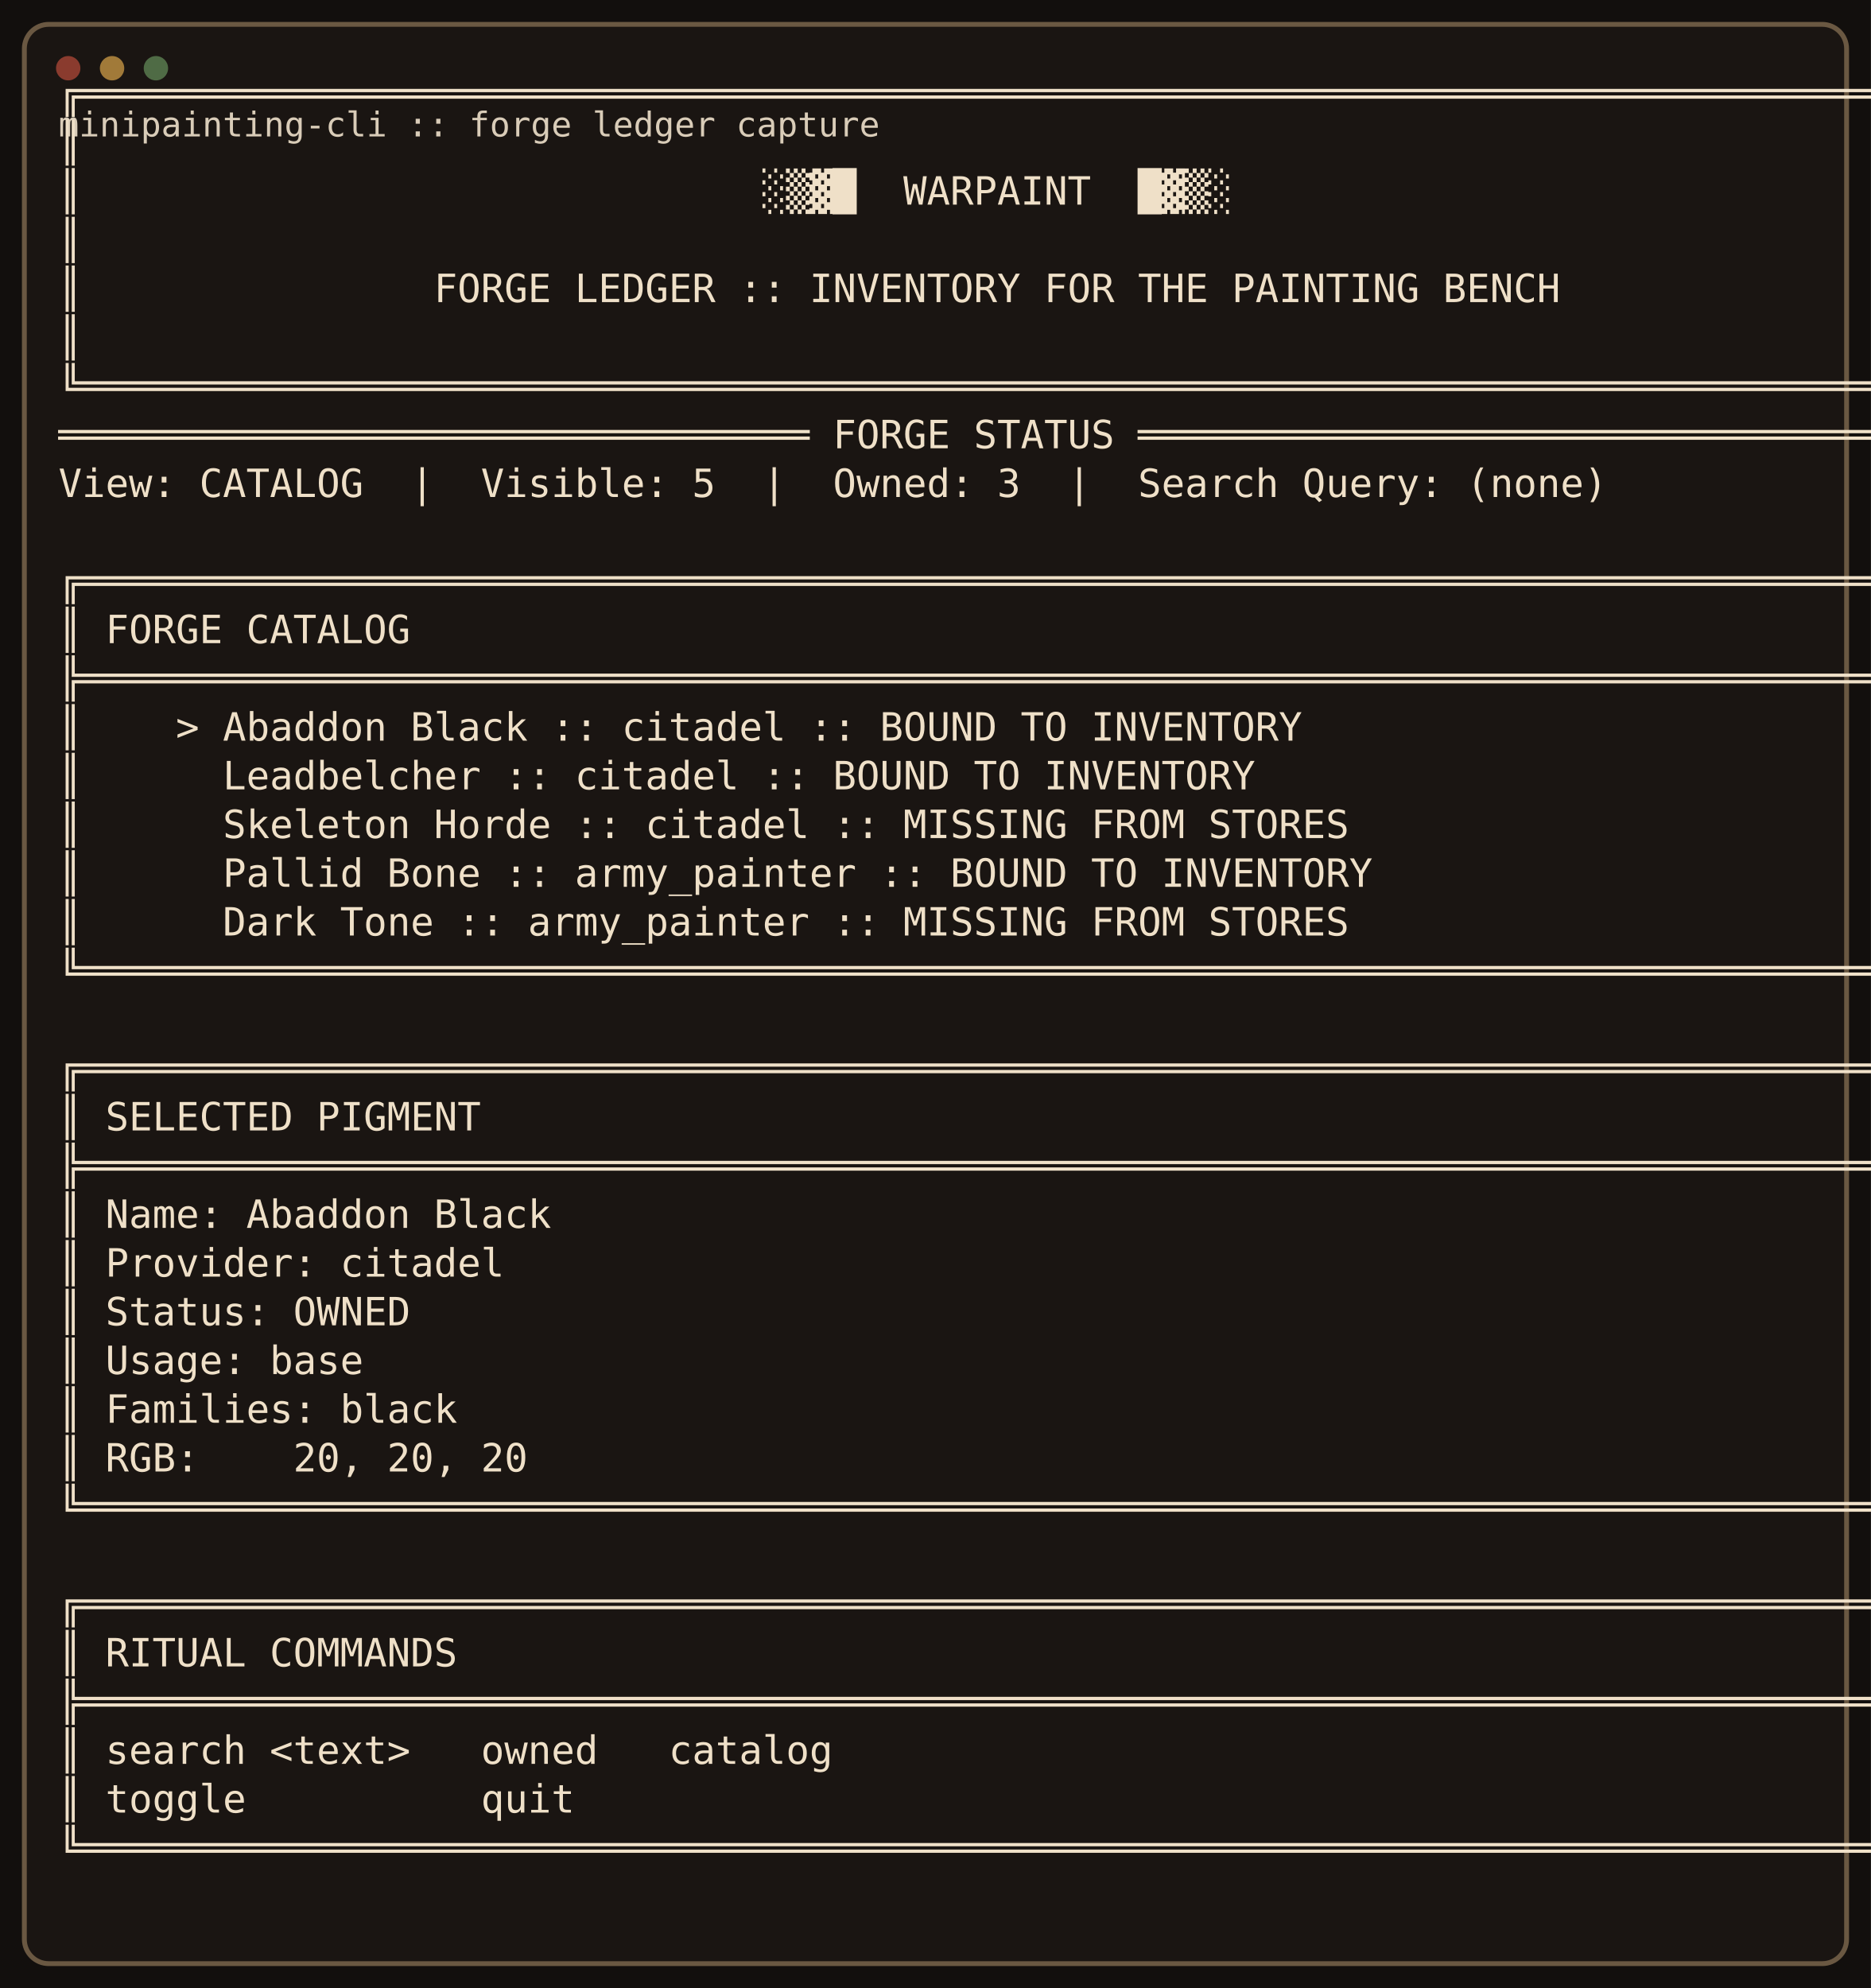
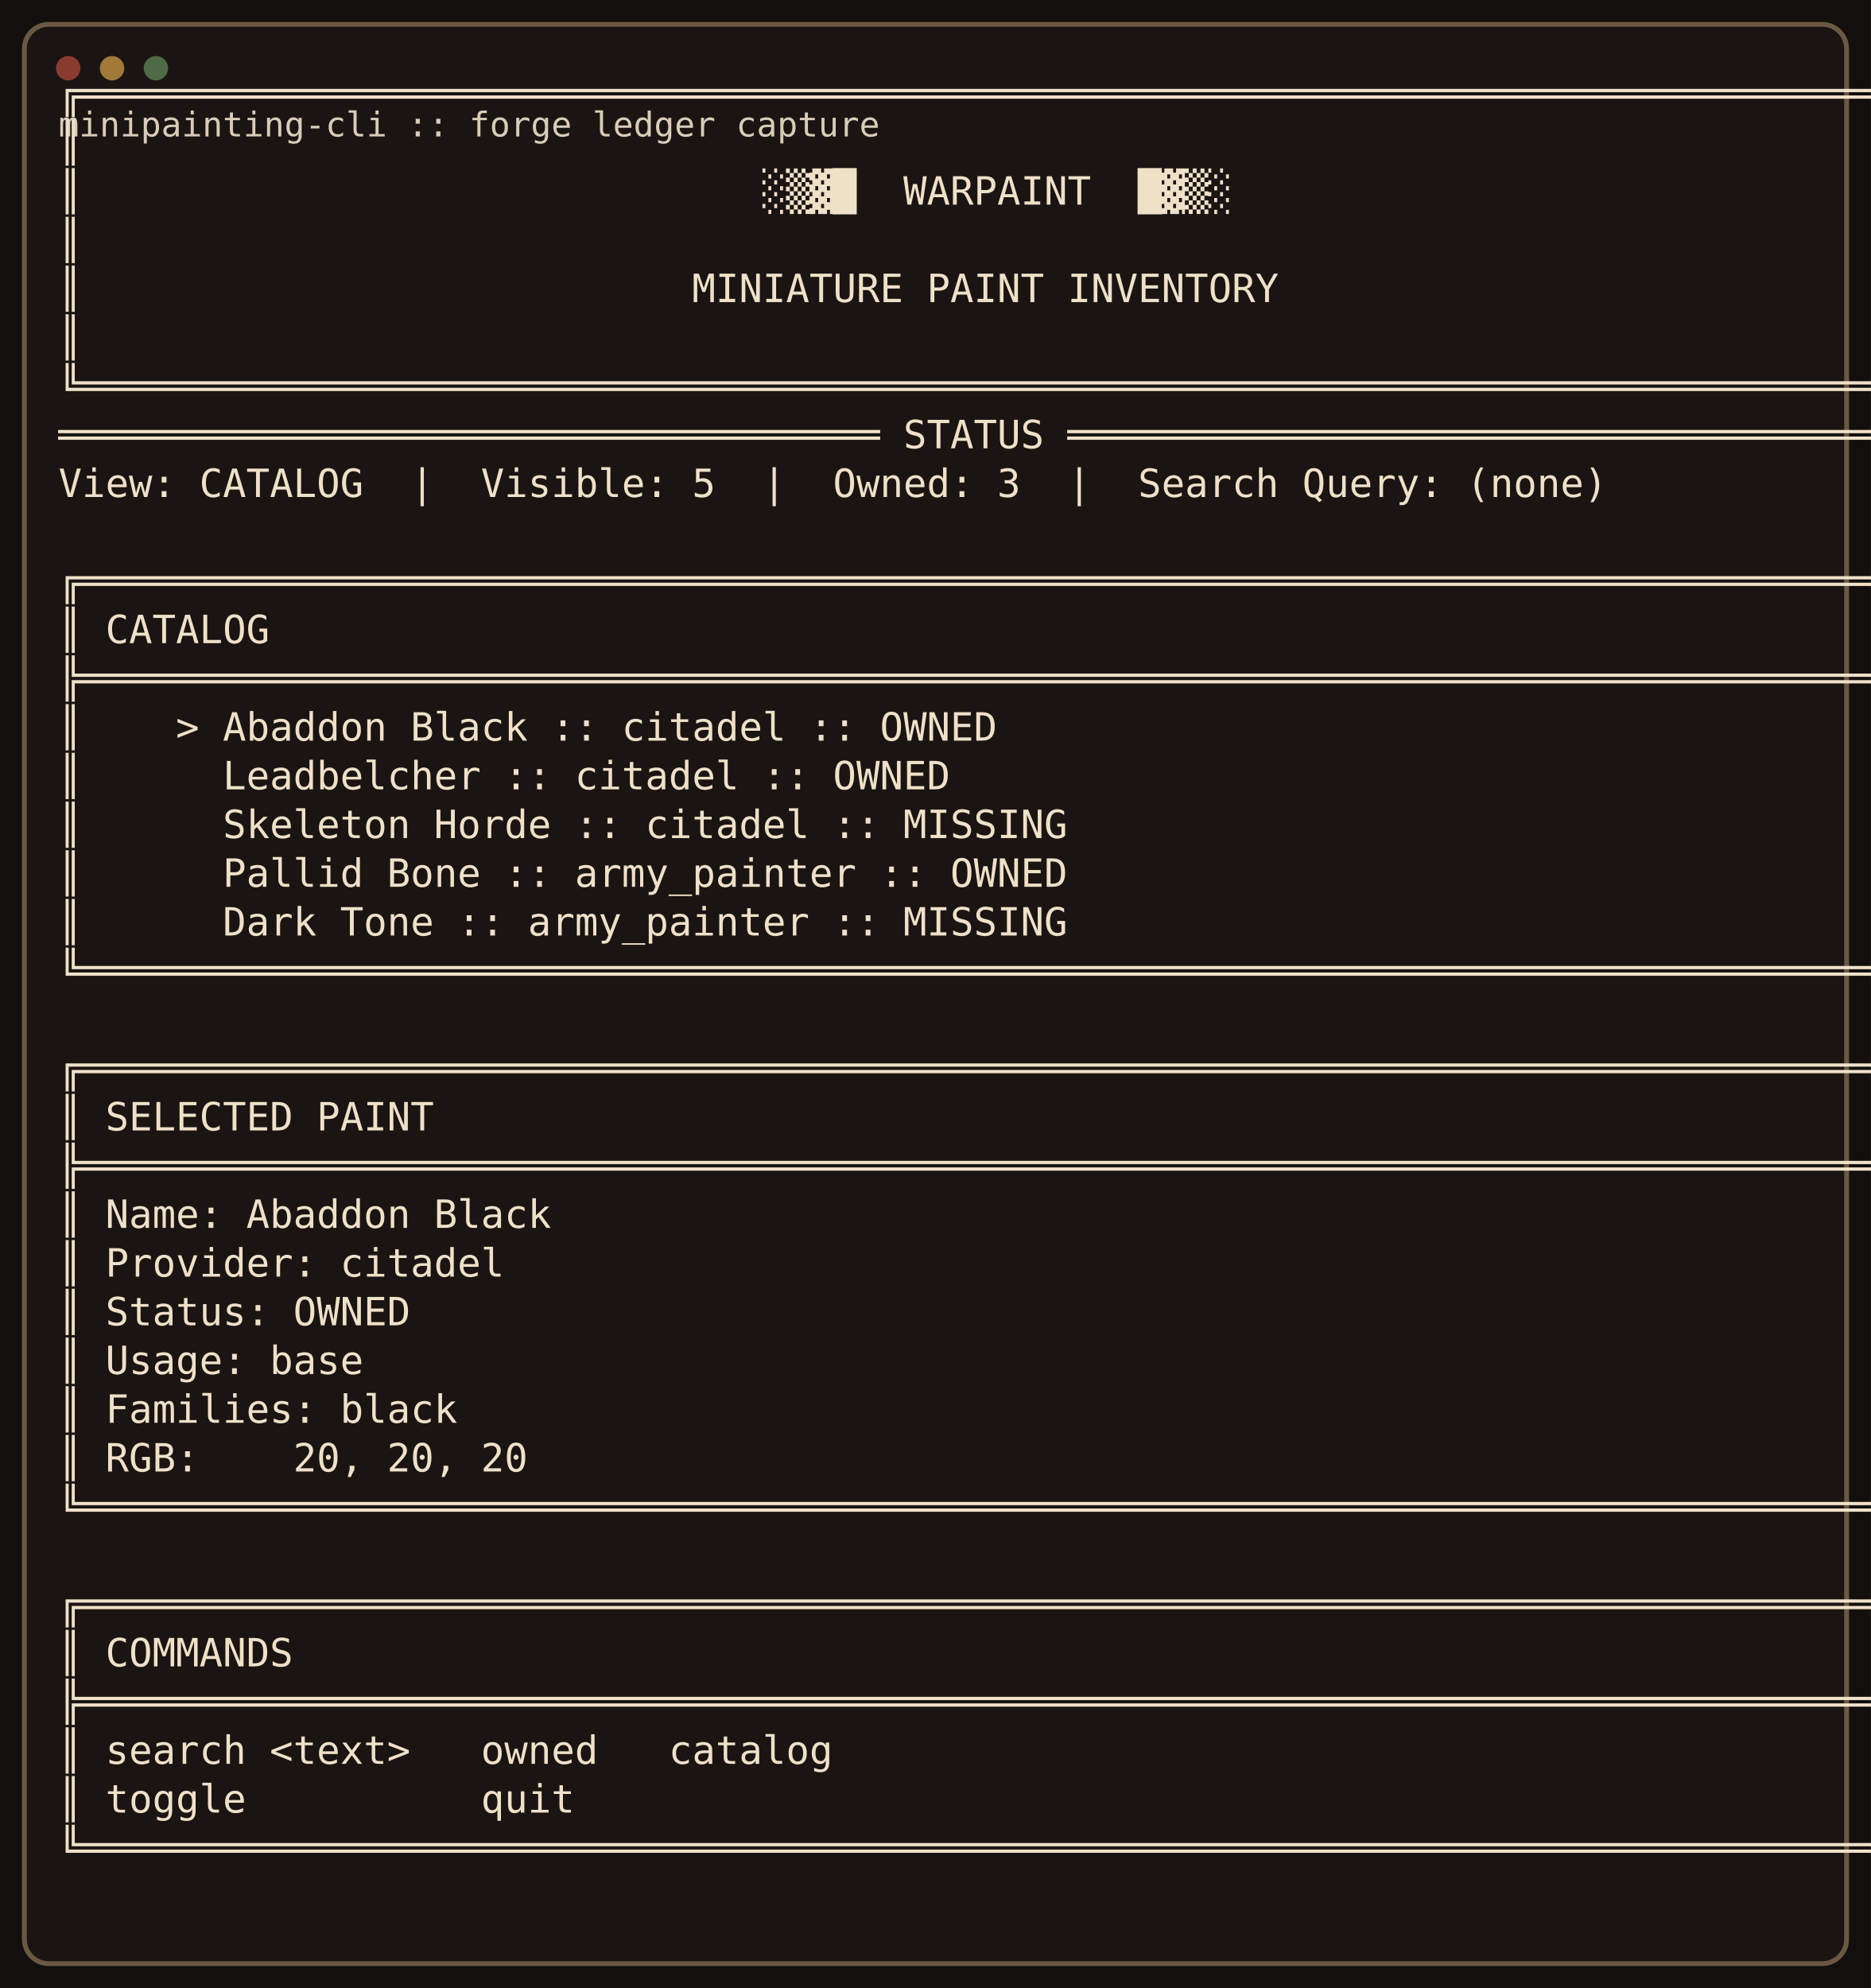
<svg xmlns="http://www.w3.org/2000/svg" width="768" height="816" viewBox="0 0 768 816">
  <rect width="100%" height="100%" fill="#120f0d" />
  <rect x="10" y="10" width="748" height="796" rx="10" fill="#1a1512" stroke="#6a5842" stroke-width="2" />
  <circle cx="28" cy="28" r="5" fill="#8a3b2e" />
  <circle cx="46" cy="28" r="5" fill="#a17a39" />
  <circle cx="64" cy="28" r="5" fill="#4f6b45" />
  <text x="24" y="56" fill="#d9ccb8" font-family="Menlo, Consolas, monospace" font-size="14">minipainting-cli :: forge ledger capture</text>
  <g fill="#efe0c8" font-family="Menlo, Consolas, monospace" font-size="16" xml:space="preserve">
    <text x="24" y="44">╔══════════════════════════════════════════════════════════════════════════════╗</text>
    <text x="24" y="64">║                                                                              ║</text>
    <text x="24" y="84">║                             ░▒▓█  WARPAINT  █▓▒░                             ║</text>
    <text x="24" y="104">║                                                                              ║</text>
-     <text x="24" y="124">║               FORGE LEDGER :: INVENTORY FOR THE PAINTING BENCH               ║</text>
+     <text x="24" y="124">║                          MINIATURE PAINT INVENTORY                           ║</text>
    <text x="24" y="144">║                                                                              ║</text>
    <text x="24" y="164">╚══════════════════════════════════════════════════════════════════════════════╝</text>
-     <text x="24" y="184">════════════════════════════════ FORGE STATUS ════════════════════════════════</text>
+     <text x="24" y="184">═══════════════════════════════════ STATUS ═══════════════════════════════════</text>
    <text x="24" y="204">View: CATALOG  |  Visible: 5  |  Owned: 3  |  Search Query: (none)</text>
    <text x="24" y="224" />
    <text x="24" y="244">╔══════════════════════════════════════════════════════════════════════════════╗</text>
-     <text x="24" y="264">║ FORGE CATALOG                                                                ║</text>
+     <text x="24" y="264">║ CATALOG                                                                      ║</text>
    <text x="24" y="284">╠══════════════════════════════════════════════════════════════════════════════╣</text>
-     <text x="24" y="304">║    &gt; Abaddon Black :: citadel :: BOUND TO INVENTORY                          ║</text>
-     <text x="24" y="324">║      Leadbelcher :: citadel :: BOUND TO INVENTORY                            ║</text>
-     <text x="24" y="344">║      Skeleton Horde :: citadel :: MISSING FROM STORES                        ║</text>
-     <text x="24" y="364">║      Pallid Bone :: army_painter :: BOUND TO INVENTORY                       ║</text>
-     <text x="24" y="384">║      Dark Tone :: army_painter :: MISSING FROM STORES                        ║</text>
+     <text x="24" y="304">║    &gt; Abaddon Black :: citadel :: OWNED                                       ║</text>
+     <text x="24" y="324">║      Leadbelcher :: citadel :: OWNED                                         ║</text>
+     <text x="24" y="344">║      Skeleton Horde :: citadel :: MISSING                                    ║</text>
+     <text x="24" y="364">║      Pallid Bone :: army_painter :: OWNED                                    ║</text>
+     <text x="24" y="384">║      Dark Tone :: army_painter :: MISSING                                    ║</text>
    <text x="24" y="404">╚══════════════════════════════════════════════════════════════════════════════╝</text>
    <text x="24" y="424" />
    <text x="24" y="444">╔══════════════════════════════════════════════════════════════════════════════╗</text>
-     <text x="24" y="464">║ SELECTED PIGMENT                                                             ║</text>
+     <text x="24" y="464">║ SELECTED PAINT                                                               ║</text>
    <text x="24" y="484">╠══════════════════════════════════════════════════════════════════════════════╣</text>
    <text x="24" y="504">║ Name: Abaddon Black                                                          ║</text>
    <text x="24" y="524">║ Provider: citadel                                                            ║</text>
    <text x="24" y="544">║ Status: OWNED                                                                ║</text>
    <text x="24" y="564">║ Usage: base                                                                  ║</text>
    <text x="24" y="584">║ Families: black                                                              ║</text>
    <text x="24" y="604">║ RGB:    20, 20, 20                                                           ║</text>
    <text x="24" y="624">╚══════════════════════════════════════════════════════════════════════════════╝</text>
    <text x="24" y="644" />
    <text x="24" y="664">╔══════════════════════════════════════════════════════════════════════════════╗</text>
-     <text x="24" y="684">║ RITUAL COMMANDS                                                              ║</text>
+     <text x="24" y="684">║ COMMANDS                                                                     ║</text>
    <text x="24" y="704">╠══════════════════════════════════════════════════════════════════════════════╣</text>
    <text x="24" y="724">║ search &lt;text&gt;   owned   catalog                                              ║</text>
    <text x="24" y="744">║ toggle          quit                                                         ║</text>
    <text x="24" y="764">╚══════════════════════════════════════════════════════════════════════════════╝</text>
  </g>
</svg>
